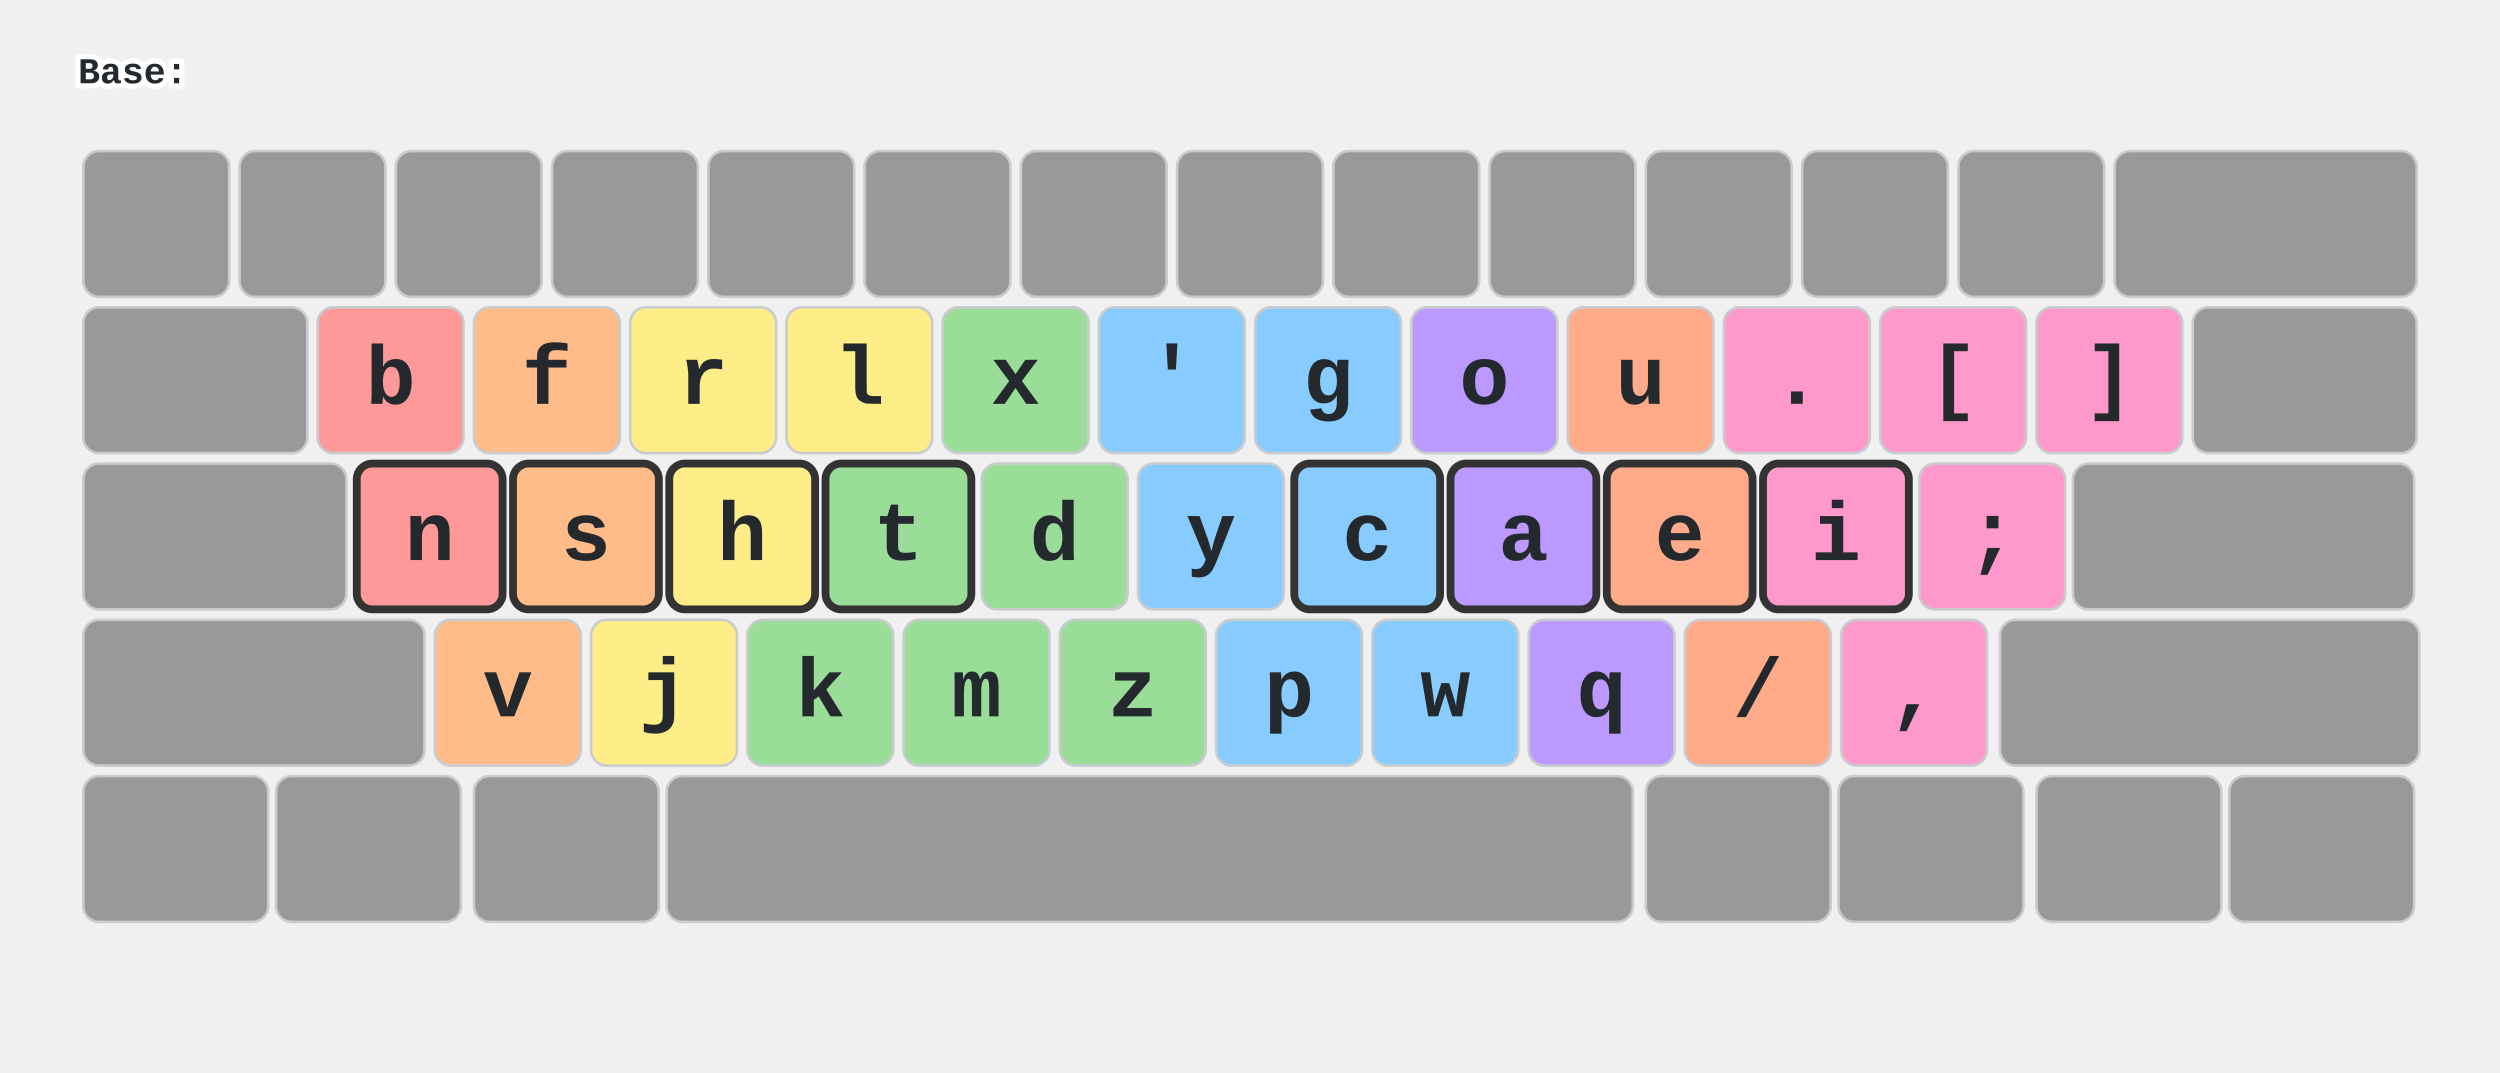
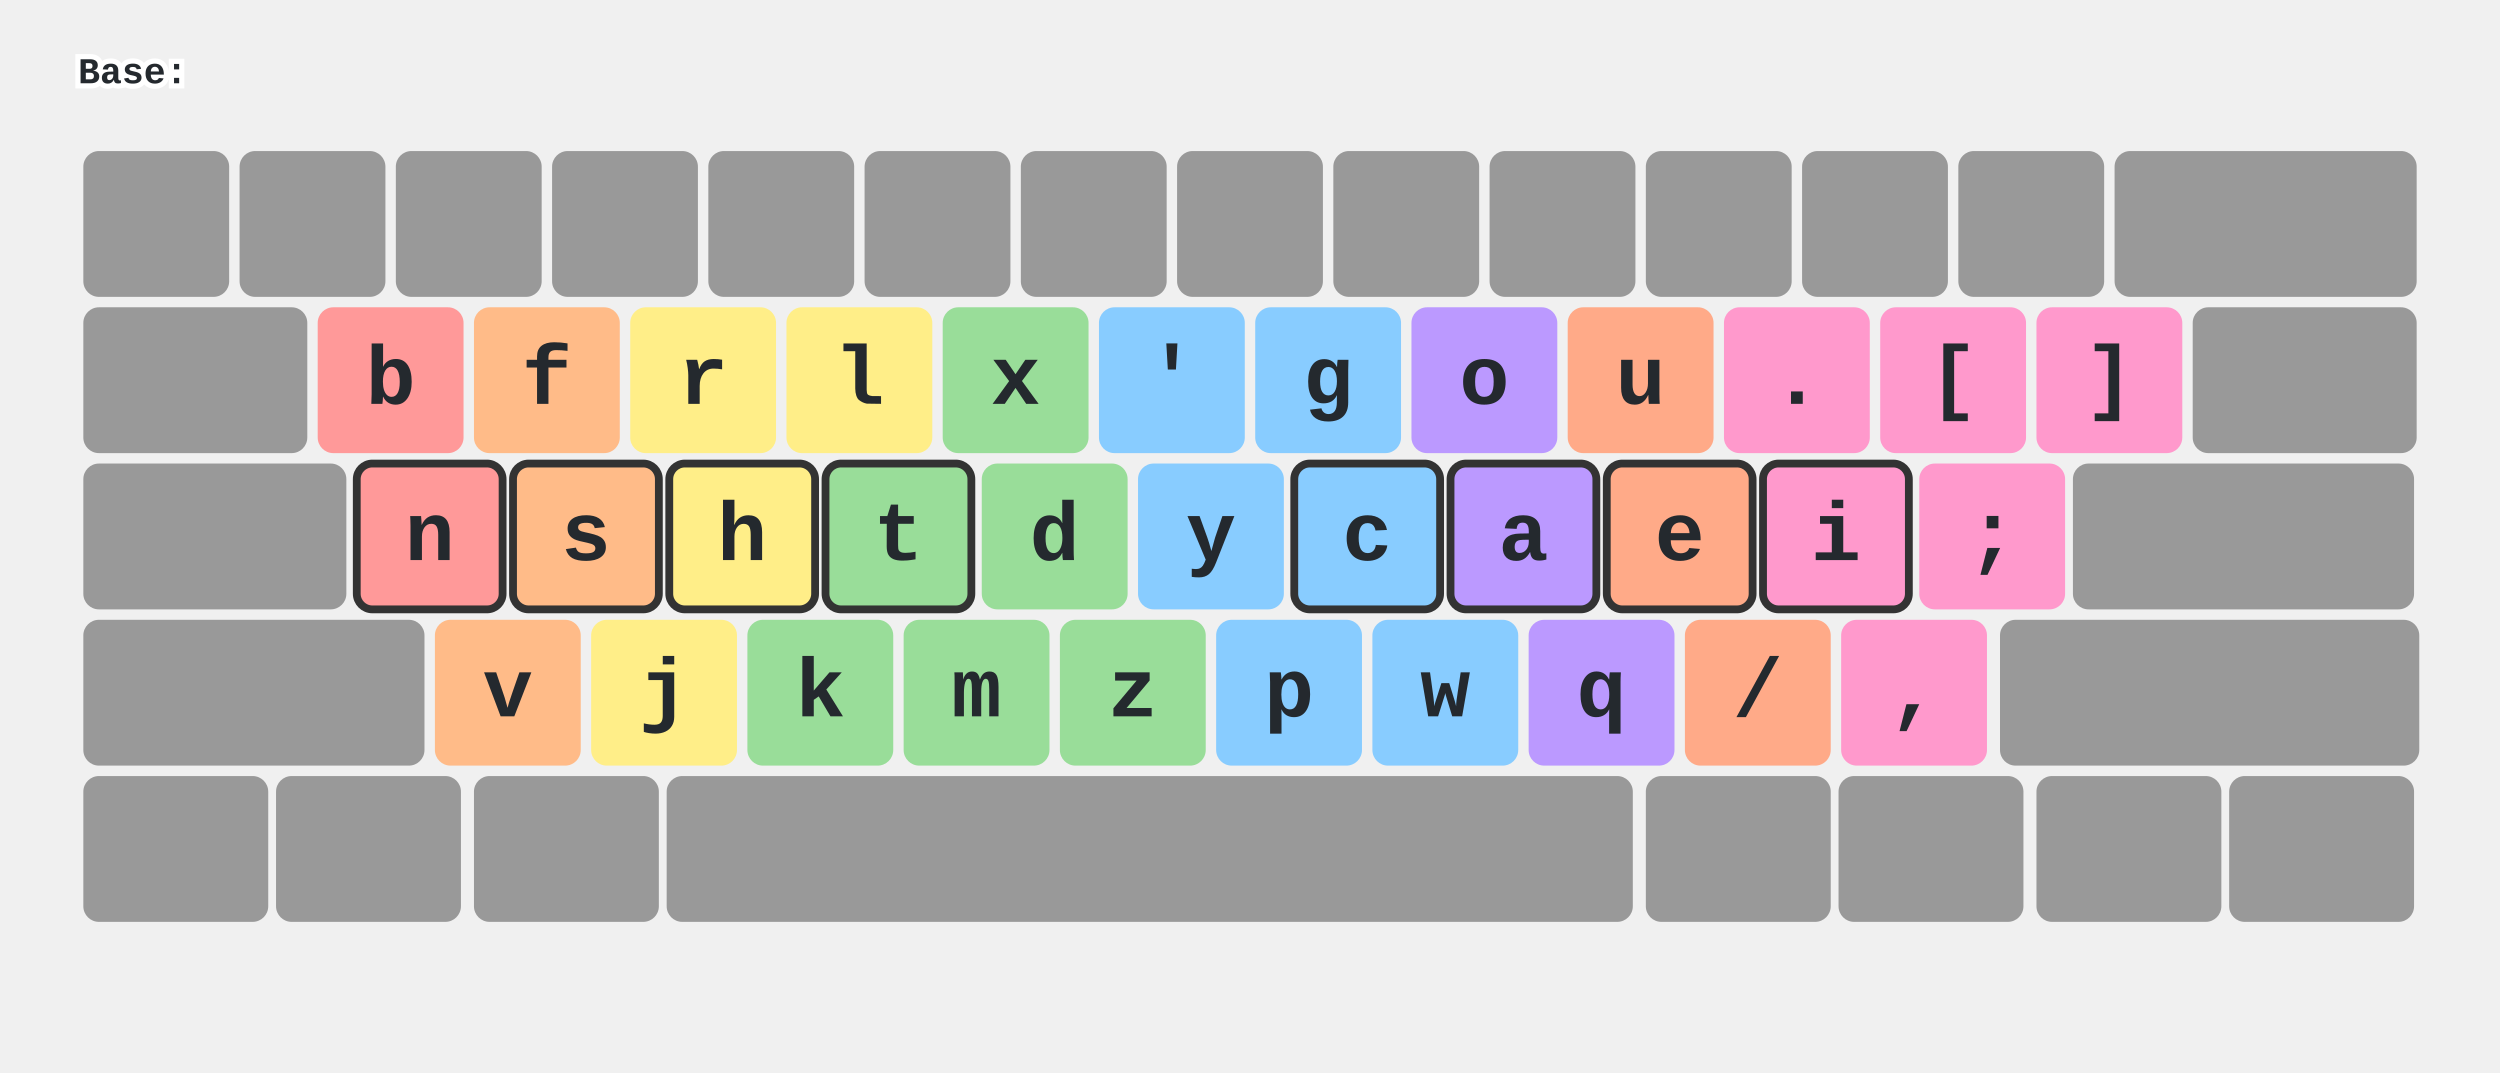
<svg xmlns="http://www.w3.org/2000/svg" width="960" height="412" viewBox="0 0 960 412" class="keymap">
  <style>/* inherit to force styles through use tags */
svg path {
    fill: inherit;
}

/* font and background color specifications */
svg.keymap {
    font-family: SFMono-Regular,Consolas,Liberation Mono,Menlo,monospace;
    font-size: 14px;
    font-kerning: normal;
    text-rendering: optimizeLegibility;
    fill: #24292e;
}

/* default key styling */
rect.key {
    fill: #f6f8fa;
}

rect.key, rect.combo {
    stroke: #c9cccf;
    stroke-width: 1;
}

/* default key side styling, only used is draw_key_sides is set */
rect.side {
    filter: brightness(90%);
}

/* color accent for combo boxes */
rect.combo, rect.combo-separate {
    fill: #cdf;
}

/* color accent for held keys */
rect.held, rect.combo.held {
    fill: #fdd;
}

/* color accent for ghost (optional) keys */
rect.ghost, rect.combo.ghost {
    stroke-dasharray: 4, 4;
    stroke-width: 2;
}

text {
    text-anchor: middle;
    dominant-baseline: middle;
}

/* styling for layer labels */
text.label {
    font-weight: bold;
    text-anchor: start;
    stroke: white;
    stroke-width: 4;
    paint-order: stroke;
}

/* styling for optional footer */
text.footer {
    text-anchor: end;
    dominant-baseline: auto;
    stroke: white;
    stroke-width: 4;
    paint-order: stroke;
}

/* styling for combo tap, and key non-tap label text */
text.combo, text.hold, text.shifted, text.left, text.right {
    font-size: 11px;
}

text.hold {
    text-anchor: middle;
    dominant-baseline: auto;
}

text.shifted {
    text-anchor: middle;
    dominant-baseline: hanging;
}

text.left {
    text-anchor: start;
}

text.right {
    text-anchor: end;
}

text.layer-activator {
    text-decoration: underline;
}

/* styling for hold/shifted label text in combo box */
text.combo.hold, text.combo.shifted, text.combo.left, text.combo.right {
    font-size: 8px;
}

/* lighter symbol for transparent keys */
text.trans {
    fill: #7b7e81;
}

/* styling for combo dendrons */
path.combo {
    stroke-width: 1;
    stroke: gray;
    fill: none;
}

/* Start Tabler Icons Cleanup */
/* cannot use height/width with glyphs */
.icon-tabler &gt; path {
    fill: inherit;
    stroke: inherit;
    stroke-width: 2;
}
/* hide tabler's default box */
.icon-tabler &gt; path[stroke="none"][fill="none"] {
    visibility: hidden;
}
/* End Tabler Icons Cleanup */


                    /* Grey out number row, modifiers, and spacebar by keypos */
                    .keypos-0 rect, .keypos-1 rect, .keypos-2 rect, .keypos-3 rect,
                    .keypos-4 rect, .keypos-5 rect, .keypos-6 rect, .keypos-7 rect,
                    .keypos-8 rect, .keypos-9 rect, .keypos-10 rect, .keypos-11 rect,
                    .keypos-12 rect, .keypos-13 rect,
                    .keypos-14 rect, .keypos-27 rect, .keypos-28 rect, .keypos-40 rect,
                    .keypos-41 rect, .keypos-52 rect,
                    .keypos-53 rect, .keypos-54 rect, .keypos-55 rect, .keypos-56 rect,
                    .keypos-57 rect, .keypos-58 rect, .keypos-59 rect, .keypos-60 rect
                    { fill: #999999 !important; }
                    /* Increase legend size */
                    .tap { font-size: 32px; font-weight: 900; }
+                     /* Remove strokes from all keys by default */
+                     rect { stroke: none !important; }
                    /* Home row key borders (ASDF JKL; positions) */
                    .keypos-29 rect, .keypos-30 rect, .keypos-31 rect, .keypos-32 rect,
                    .keypos-35 rect, .keypos-36 rect, .keypos-37 rect, .keypos-38 rect {
                        stroke: #333333 !important;
                        stroke-width: 3 !important;
                    }
                    /* Fingermap colors (per-key targeting) */
                    .keypos-15 rect { fill: #ff9999 !important; }
.keypos-16 rect { fill: #ffbb88 !important; }
.keypos-17 rect { fill: #ffee88 !important; }
.keypos-18 rect { fill: #ffee88 !important; }
.keypos-19 rect { fill: #99dd99 !important; }
.keypos-20 rect { fill: #88ccff !important; }
.keypos-21 rect { fill: #88ccff !important; }
.keypos-22 rect { fill: #bb99ff !important; }
.keypos-23 rect { fill: #ffaa88 !important; }
.keypos-24 rect { fill: #ff99cc !important; }
.keypos-25 rect { fill: #ff99cc !important; }
.keypos-26 rect { fill: #ff99cc !important; }
.keypos-29 rect { fill: #ff9999 !important; }
.keypos-30 rect { fill: #ffbb88 !important; }
.keypos-31 rect { fill: #ffee88 !important; }
.keypos-32 rect { fill: #99dd99 !important; }
.keypos-33 rect { fill: #99dd99 !important; }
.keypos-34 rect { fill: #88ccff !important; }
.keypos-35 rect { fill: #88ccff !important; }
.keypos-36 rect { fill: #bb99ff !important; }
.keypos-37 rect { fill: #ffaa88 !important; }
.keypos-38 rect { fill: #ff99cc !important; }
.keypos-39 rect { fill: #ff99cc !important; }
.keypos-42 rect { fill: #ffbb88 !important; }
.keypos-43 rect { fill: #ffee88 !important; }
.keypos-44 rect { fill: #99dd99 !important; }
.keypos-45 rect { fill: #99dd99 !important; }
.keypos-46 rect { fill: #99dd99 !important; }
.keypos-47 rect { fill: #88ccff !important; }
.keypos-48 rect { fill: #88ccff !important; }
.keypos-49 rect { fill: #bb99ff !important; }
.keypos-50 rect { fill: #ffaa88 !important; }
.keypos-51 rect { fill: #ff99cc !important; }
                </style>
  <g transform="translate(30, 0)" class="layer-Base">
    <text x="0" y="28" class="label" id="Base">Base:</text>
    <g transform="translate(0, 56)">
      <g transform="translate(30, 30)" class="key keypos-0">
        <rect rx="6" ry="6" x="-28" y="-28" width="56" height="56" class="key" />
      </g>
      <g transform="translate(90, 30)" class="key keypos-1">
        <rect rx="6" ry="6" x="-28" y="-28" width="56" height="56" class="key" />
      </g>
      <g transform="translate(150, 30)" class="key keypos-2">
        <rect rx="6" ry="6" x="-28" y="-28" width="56" height="56" class="key" />
      </g>
      <g transform="translate(210, 30)" class="key keypos-3">
        <rect rx="6" ry="6" x="-28" y="-28" width="56" height="56" class="key" />
      </g>
      <g transform="translate(270, 30)" class="key keypos-4">
        <rect rx="6" ry="6" x="-28" y="-28" width="56" height="56" class="key" />
      </g>
      <g transform="translate(330, 30)" class="key keypos-5">
        <rect rx="6" ry="6" x="-28" y="-28" width="56" height="56" class="key" />
      </g>
      <g transform="translate(390, 30)" class="key keypos-6">
        <rect rx="6" ry="6" x="-28" y="-28" width="56" height="56" class="key" />
      </g>
      <g transform="translate(450, 30)" class="key keypos-7">
        <rect rx="6" ry="6" x="-28" y="-28" width="56" height="56" class="key" />
      </g>
      <g transform="translate(510, 30)" class="key keypos-8">
        <rect rx="6" ry="6" x="-28" y="-28" width="56" height="56" class="key" />
      </g>
      <g transform="translate(570, 30)" class="key keypos-9">
        <rect rx="6" ry="6" x="-28" y="-28" width="56" height="56" class="key" />
      </g>
      <g transform="translate(630, 30)" class="key keypos-10">
        <rect rx="6" ry="6" x="-28" y="-28" width="56" height="56" class="key" />
      </g>
      <g transform="translate(690, 30)" class="key keypos-11">
        <rect rx="6" ry="6" x="-28" y="-28" width="56" height="56" class="key" />
      </g>
      <g transform="translate(750, 30)" class="key keypos-12">
        <rect rx="6" ry="6" x="-28" y="-28" width="56" height="56" class="key" />
      </g>
      <g transform="translate(840, 30)" class="key keypos-13">
        <rect rx="6" ry="6" x="-58" y="-28" width="116" height="56" class="key" />
      </g>
      <g transform="translate(45, 90)" class="key keypos-14">
        <rect rx="6" ry="6" x="-43" y="-28" width="86" height="56" class="key" />
      </g>
      <g transform="translate(120, 90)" class="key keypos-15">
        <rect rx="6" ry="6" x="-28" y="-28" width="56" height="56" class="key" />
        <text x="0" y="0" class="key tap">b</text>
      </g>
      <g transform="translate(180, 90)" class="key keypos-16">
        <rect rx="6" ry="6" x="-28" y="-28" width="56" height="56" class="key" />
        <text x="0" y="0" class="key tap">f</text>
      </g>
      <g transform="translate(240, 90)" class="key keypos-17">
        <rect rx="6" ry="6" x="-28" y="-28" width="56" height="56" class="key" />
        <text x="0" y="0" class="key tap">r</text>
      </g>
      <g transform="translate(300, 90)" class="key keypos-18">
        <rect rx="6" ry="6" x="-28" y="-28" width="56" height="56" class="key" />
        <text x="0" y="0" class="key tap">l</text>
      </g>
      <g transform="translate(360, 90)" class="key keypos-19">
        <rect rx="6" ry="6" x="-28" y="-28" width="56" height="56" class="key" />
        <text x="0" y="0" class="key tap">x</text>
      </g>
      <g transform="translate(420, 90)" class="key keypos-20">
        <rect rx="6" ry="6" x="-28" y="-28" width="56" height="56" class="key" />
        <text x="0" y="0" class="key tap">'</text>
      </g>
      <g transform="translate(480, 90)" class="key keypos-21">
        <rect rx="6" ry="6" x="-28" y="-28" width="56" height="56" class="key" />
        <text x="0" y="0" class="key tap">g</text>
      </g>
      <g transform="translate(540, 90)" class="key keypos-22">
        <rect rx="6" ry="6" x="-28" y="-28" width="56" height="56" class="key" />
        <text x="0" y="0" class="key tap">o</text>
      </g>
      <g transform="translate(600, 90)" class="key keypos-23">
        <rect rx="6" ry="6" x="-28" y="-28" width="56" height="56" class="key" />
        <text x="0" y="0" class="key tap">u</text>
      </g>
      <g transform="translate(660, 90)" class="key keypos-24">
        <rect rx="6" ry="6" x="-28" y="-28" width="56" height="56" class="key" />
        <text x="0" y="0" class="key tap">.</text>
      </g>
      <g transform="translate(720, 90)" class="key keypos-25">
        <rect rx="6" ry="6" x="-28" y="-28" width="56" height="56" class="key" />
        <text x="0" y="0" class="key tap">[</text>
      </g>
      <g transform="translate(780, 90)" class="key keypos-26">
        <rect rx="6" ry="6" x="-28" y="-28" width="56" height="56" class="key" />
        <text x="0" y="0" class="key tap">]</text>
      </g>
      <g transform="translate(855, 90)" class="key keypos-27">
        <rect rx="6" ry="6" x="-43" y="-28" width="86" height="56" class="key" />
      </g>
      <g transform="translate(52, 150)" class="key keypos-28">
        <rect rx="6" ry="6" x="-50" y="-28" width="101" height="56" class="key" />
      </g>
      <g transform="translate(135, 150)" class="key keypos-29">
        <rect rx="6" ry="6" x="-28" y="-28" width="56" height="56" class="key" />
        <text x="0" y="0" class="key tap">n</text>
      </g>
      <g transform="translate(195, 150)" class="key keypos-30">
        <rect rx="6" ry="6" x="-28" y="-28" width="56" height="56" class="key" />
        <text x="0" y="0" class="key tap">s</text>
      </g>
      <g transform="translate(255, 150)" class="key keypos-31">
        <rect rx="6" ry="6" x="-28" y="-28" width="56" height="56" class="key" />
        <text x="0" y="0" class="key tap">h</text>
      </g>
      <g transform="translate(315, 150)" class="key keypos-32">
        <rect rx="6" ry="6" x="-28" y="-28" width="56" height="56" class="key" />
        <text x="0" y="0" class="key tap">t</text>
      </g>
      <g transform="translate(375, 150)" class="key keypos-33">
        <rect rx="6" ry="6" x="-28" y="-28" width="56" height="56" class="key" />
        <text x="0" y="0" class="key tap">d</text>
      </g>
      <g transform="translate(435, 150)" class="key keypos-34">
        <rect rx="6" ry="6" x="-28" y="-28" width="56" height="56" class="key" />
        <text x="0" y="0" class="key tap">y</text>
      </g>
      <g transform="translate(495, 150)" class="key keypos-35">
        <rect rx="6" ry="6" x="-28" y="-28" width="56" height="56" class="key" />
        <text x="0" y="0" class="key tap">c</text>
      </g>
      <g transform="translate(555, 150)" class="key keypos-36">
        <rect rx="6" ry="6" x="-28" y="-28" width="56" height="56" class="key" />
        <text x="0" y="0" class="key tap">a</text>
      </g>
      <g transform="translate(615, 150)" class="key keypos-37">
        <rect rx="6" ry="6" x="-28" y="-28" width="56" height="56" class="key" />
        <text x="0" y="0" class="key tap">e</text>
      </g>
      <g transform="translate(675, 150)" class="key keypos-38">
        <rect rx="6" ry="6" x="-28" y="-28" width="56" height="56" class="key" />
        <text x="0" y="0" class="key tap">i</text>
      </g>
      <g transform="translate(735, 150)" class="key keypos-39">
        <rect rx="6" ry="6" x="-28" y="-28" width="56" height="56" class="key" />
        <text x="0" y="0" class="key tap">;</text>
      </g>
      <g transform="translate(832, 150)" class="key keypos-40">
        <rect rx="6" ry="6" x="-66" y="-28" width="131" height="56" class="key" />
      </g>
      <g transform="translate(68, 210)" class="key keypos-41">
        <rect rx="6" ry="6" x="-66" y="-28" width="131" height="56" class="key" />
      </g>
      <g transform="translate(165, 210)" class="key keypos-42">
        <rect rx="6" ry="6" x="-28" y="-28" width="56" height="56" class="key" />
        <text x="0" y="0" class="key tap">v</text>
      </g>
      <g transform="translate(225, 210)" class="key keypos-43">
        <rect rx="6" ry="6" x="-28" y="-28" width="56" height="56" class="key" />
        <text x="0" y="0" class="key tap">j</text>
      </g>
      <g transform="translate(285, 210)" class="key keypos-44">
        <rect rx="6" ry="6" x="-28" y="-28" width="56" height="56" class="key" />
        <text x="0" y="0" class="key tap">k</text>
      </g>
      <g transform="translate(345, 210)" class="key keypos-45">
        <rect rx="6" ry="6" x="-28" y="-28" width="56" height="56" class="key" />
        <text x="0" y="0" class="key tap">m</text>
      </g>
      <g transform="translate(405, 210)" class="key keypos-46">
        <rect rx="6" ry="6" x="-28" y="-28" width="56" height="56" class="key" />
        <text x="0" y="0" class="key tap">z</text>
      </g>
      <g transform="translate(465, 210)" class="key keypos-47">
        <rect rx="6" ry="6" x="-28" y="-28" width="56" height="56" class="key" />
        <text x="0" y="0" class="key tap">p</text>
      </g>
      <g transform="translate(525, 210)" class="key keypos-48">
        <rect rx="6" ry="6" x="-28" y="-28" width="56" height="56" class="key" />
        <text x="0" y="0" class="key tap">w</text>
      </g>
      <g transform="translate(585, 210)" class="key keypos-49">
        <rect rx="6" ry="6" x="-28" y="-28" width="56" height="56" class="key" />
        <text x="0" y="0" class="key tap">q</text>
      </g>
      <g transform="translate(645, 210)" class="key keypos-50">
        <rect rx="6" ry="6" x="-28" y="-28" width="56" height="56" class="key" />
        <text x="0" y="0" class="key tap">/</text>
      </g>
      <g transform="translate(705, 210)" class="key keypos-51">
        <rect rx="6" ry="6" x="-28" y="-28" width="56" height="56" class="key" />
        <text x="0" y="0" class="key tap">,</text>
      </g>
      <g transform="translate(818, 210)" class="key keypos-52">
        <rect rx="6" ry="6" x="-80" y="-28" width="161" height="56" class="key" />
      </g>
      <g transform="translate(38, 270)" class="key keypos-53">
        <rect rx="6" ry="6" x="-36" y="-28" width="71" height="56" class="key" />
      </g>
      <g transform="translate(112, 270)" class="key keypos-54">
        <rect rx="6" ry="6" x="-36" y="-28" width="71" height="56" class="key" />
      </g>
      <g transform="translate(188, 270)" class="key keypos-55">
        <rect rx="6" ry="6" x="-36" y="-28" width="71" height="56" class="key" />
      </g>
      <g transform="translate(412, 270)" class="key keypos-56">
        <rect rx="6" ry="6" x="-186" y="-28" width="371" height="56" class="key" />
      </g>
      <g transform="translate(638, 270)" class="key keypos-57">
        <rect rx="6" ry="6" x="-36" y="-28" width="71" height="56" class="key" />
      </g>
      <g transform="translate(712, 270)" class="key keypos-58">
        <rect rx="6" ry="6" x="-36" y="-28" width="71" height="56" class="key" />
      </g>
      <g transform="translate(788, 270)" class="key keypos-59">
        <rect rx="6" ry="6" x="-36" y="-28" width="71" height="56" class="key" />
      </g>
      <g transform="translate(862, 270)" class="key keypos-60">
        <rect rx="6" ry="6" x="-36" y="-28" width="71" height="56" class="key" />
      </g>
    </g>
  </g>
</svg>
